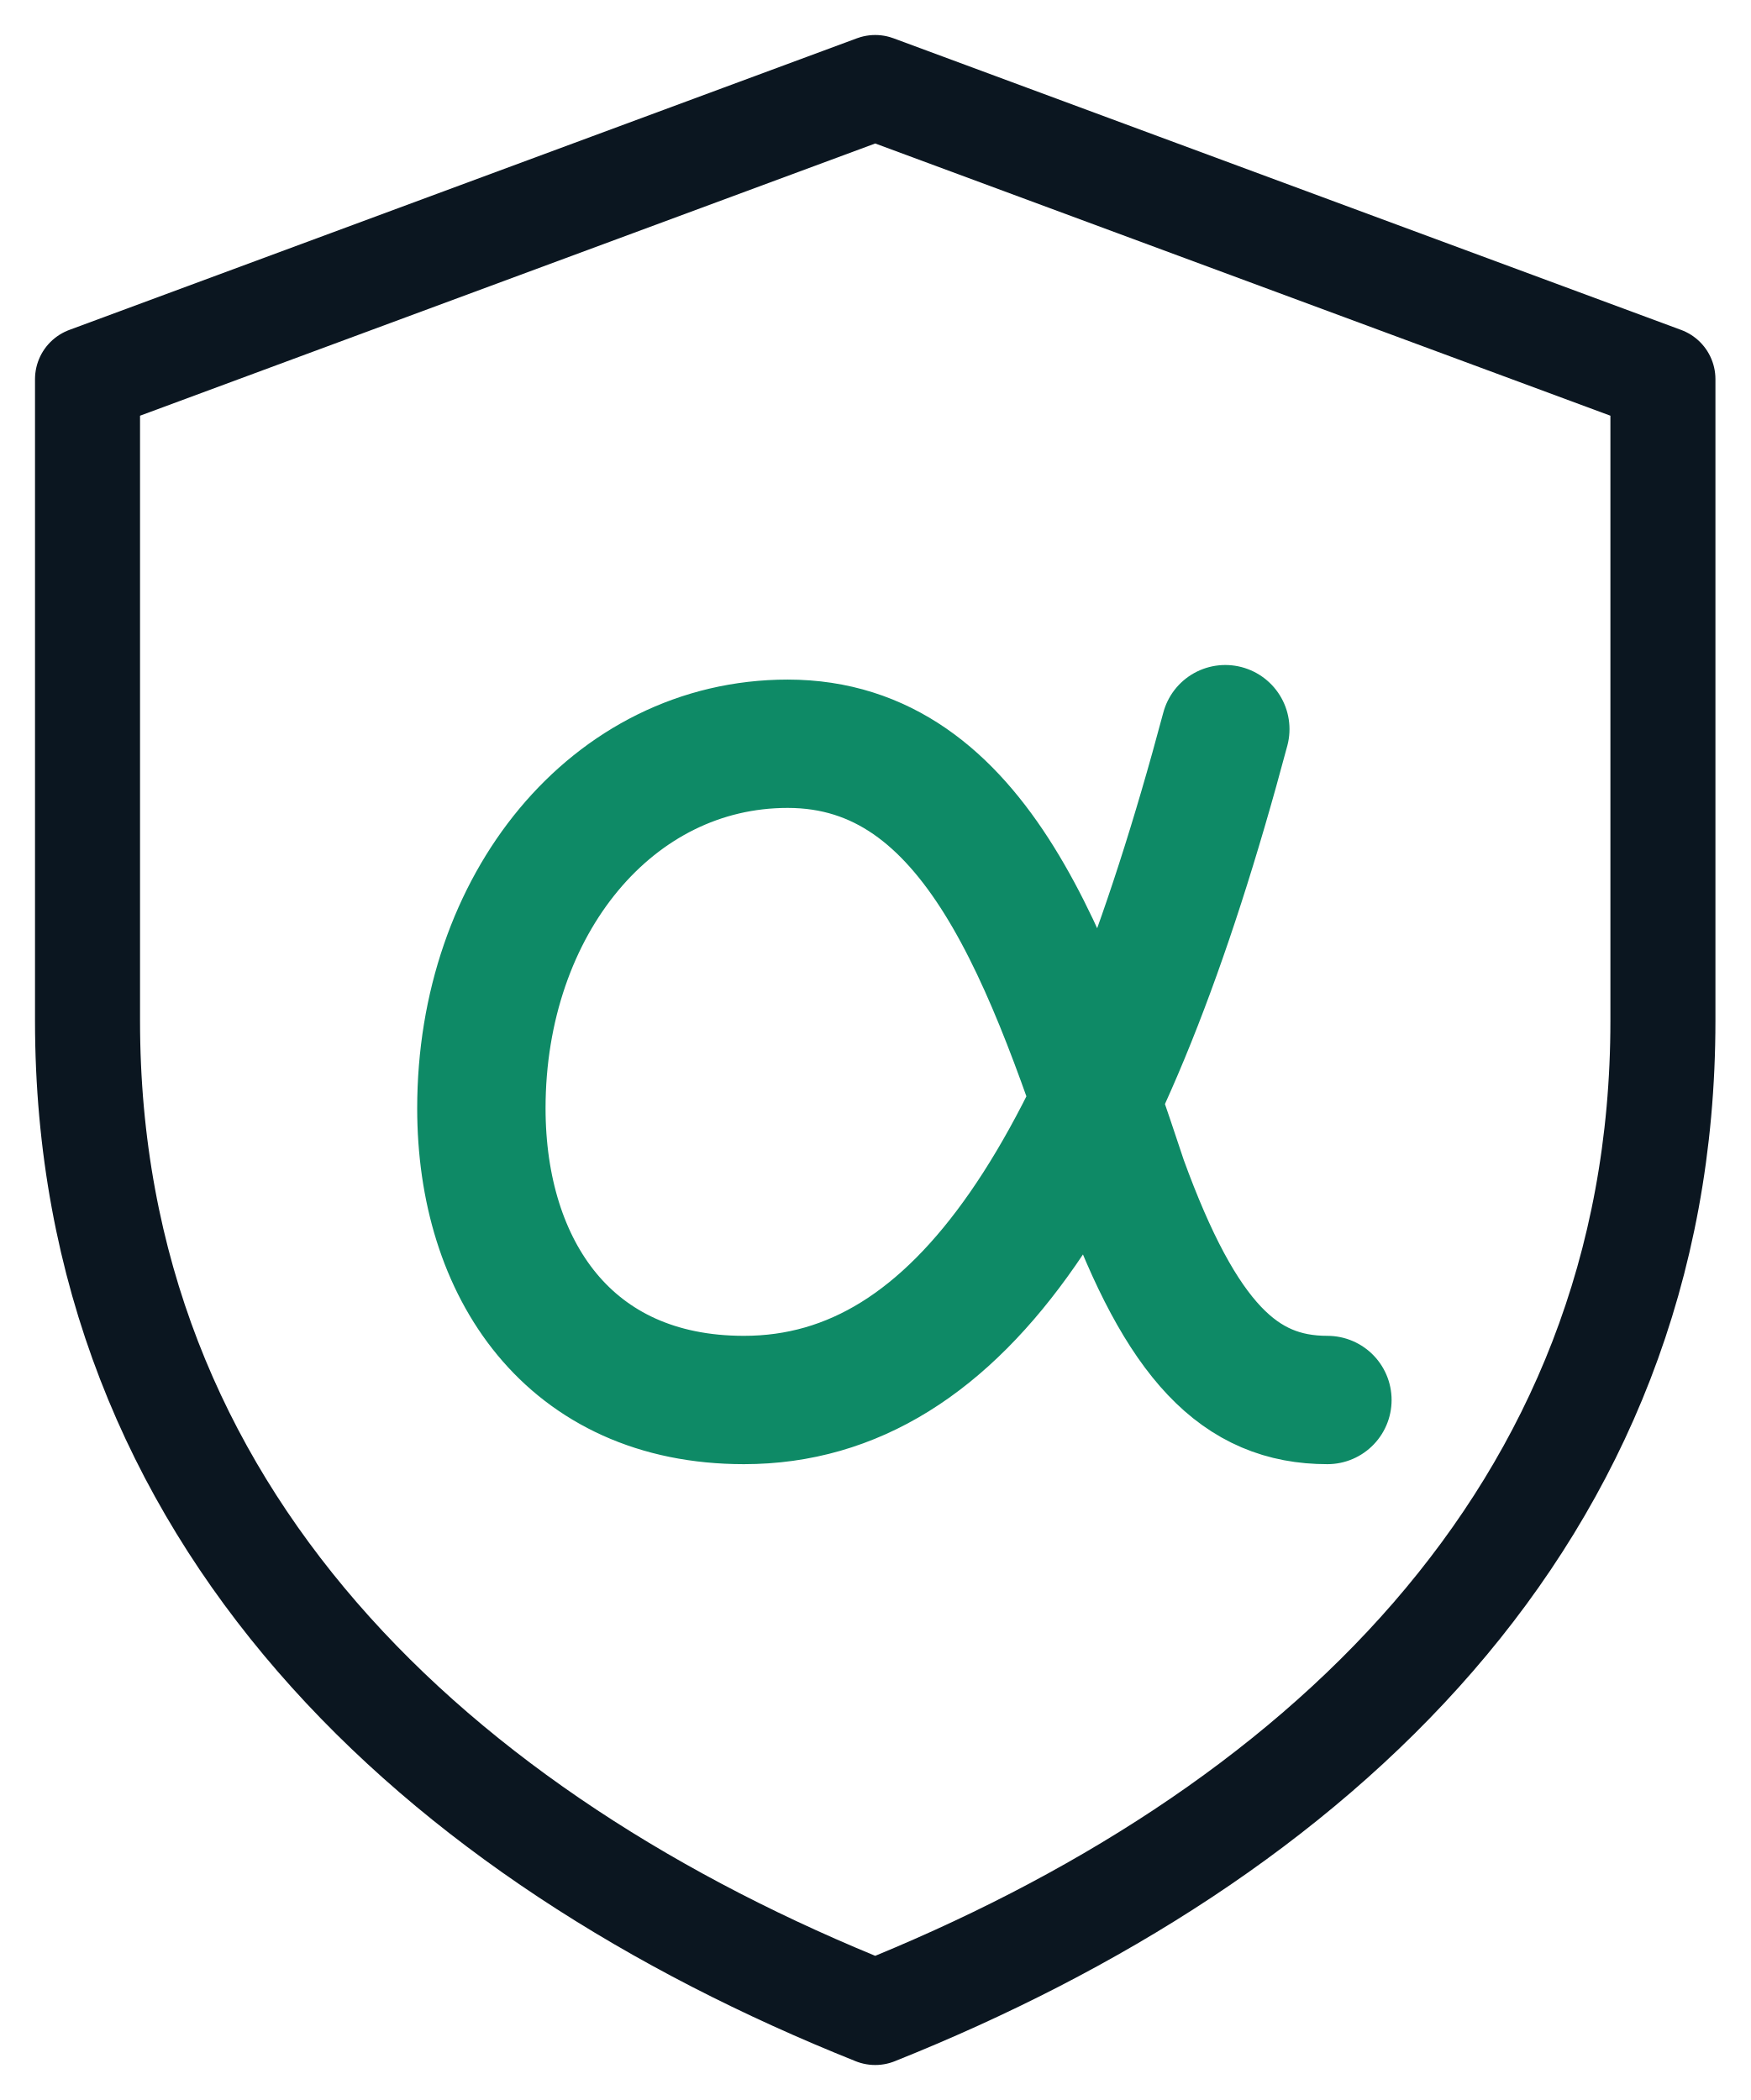
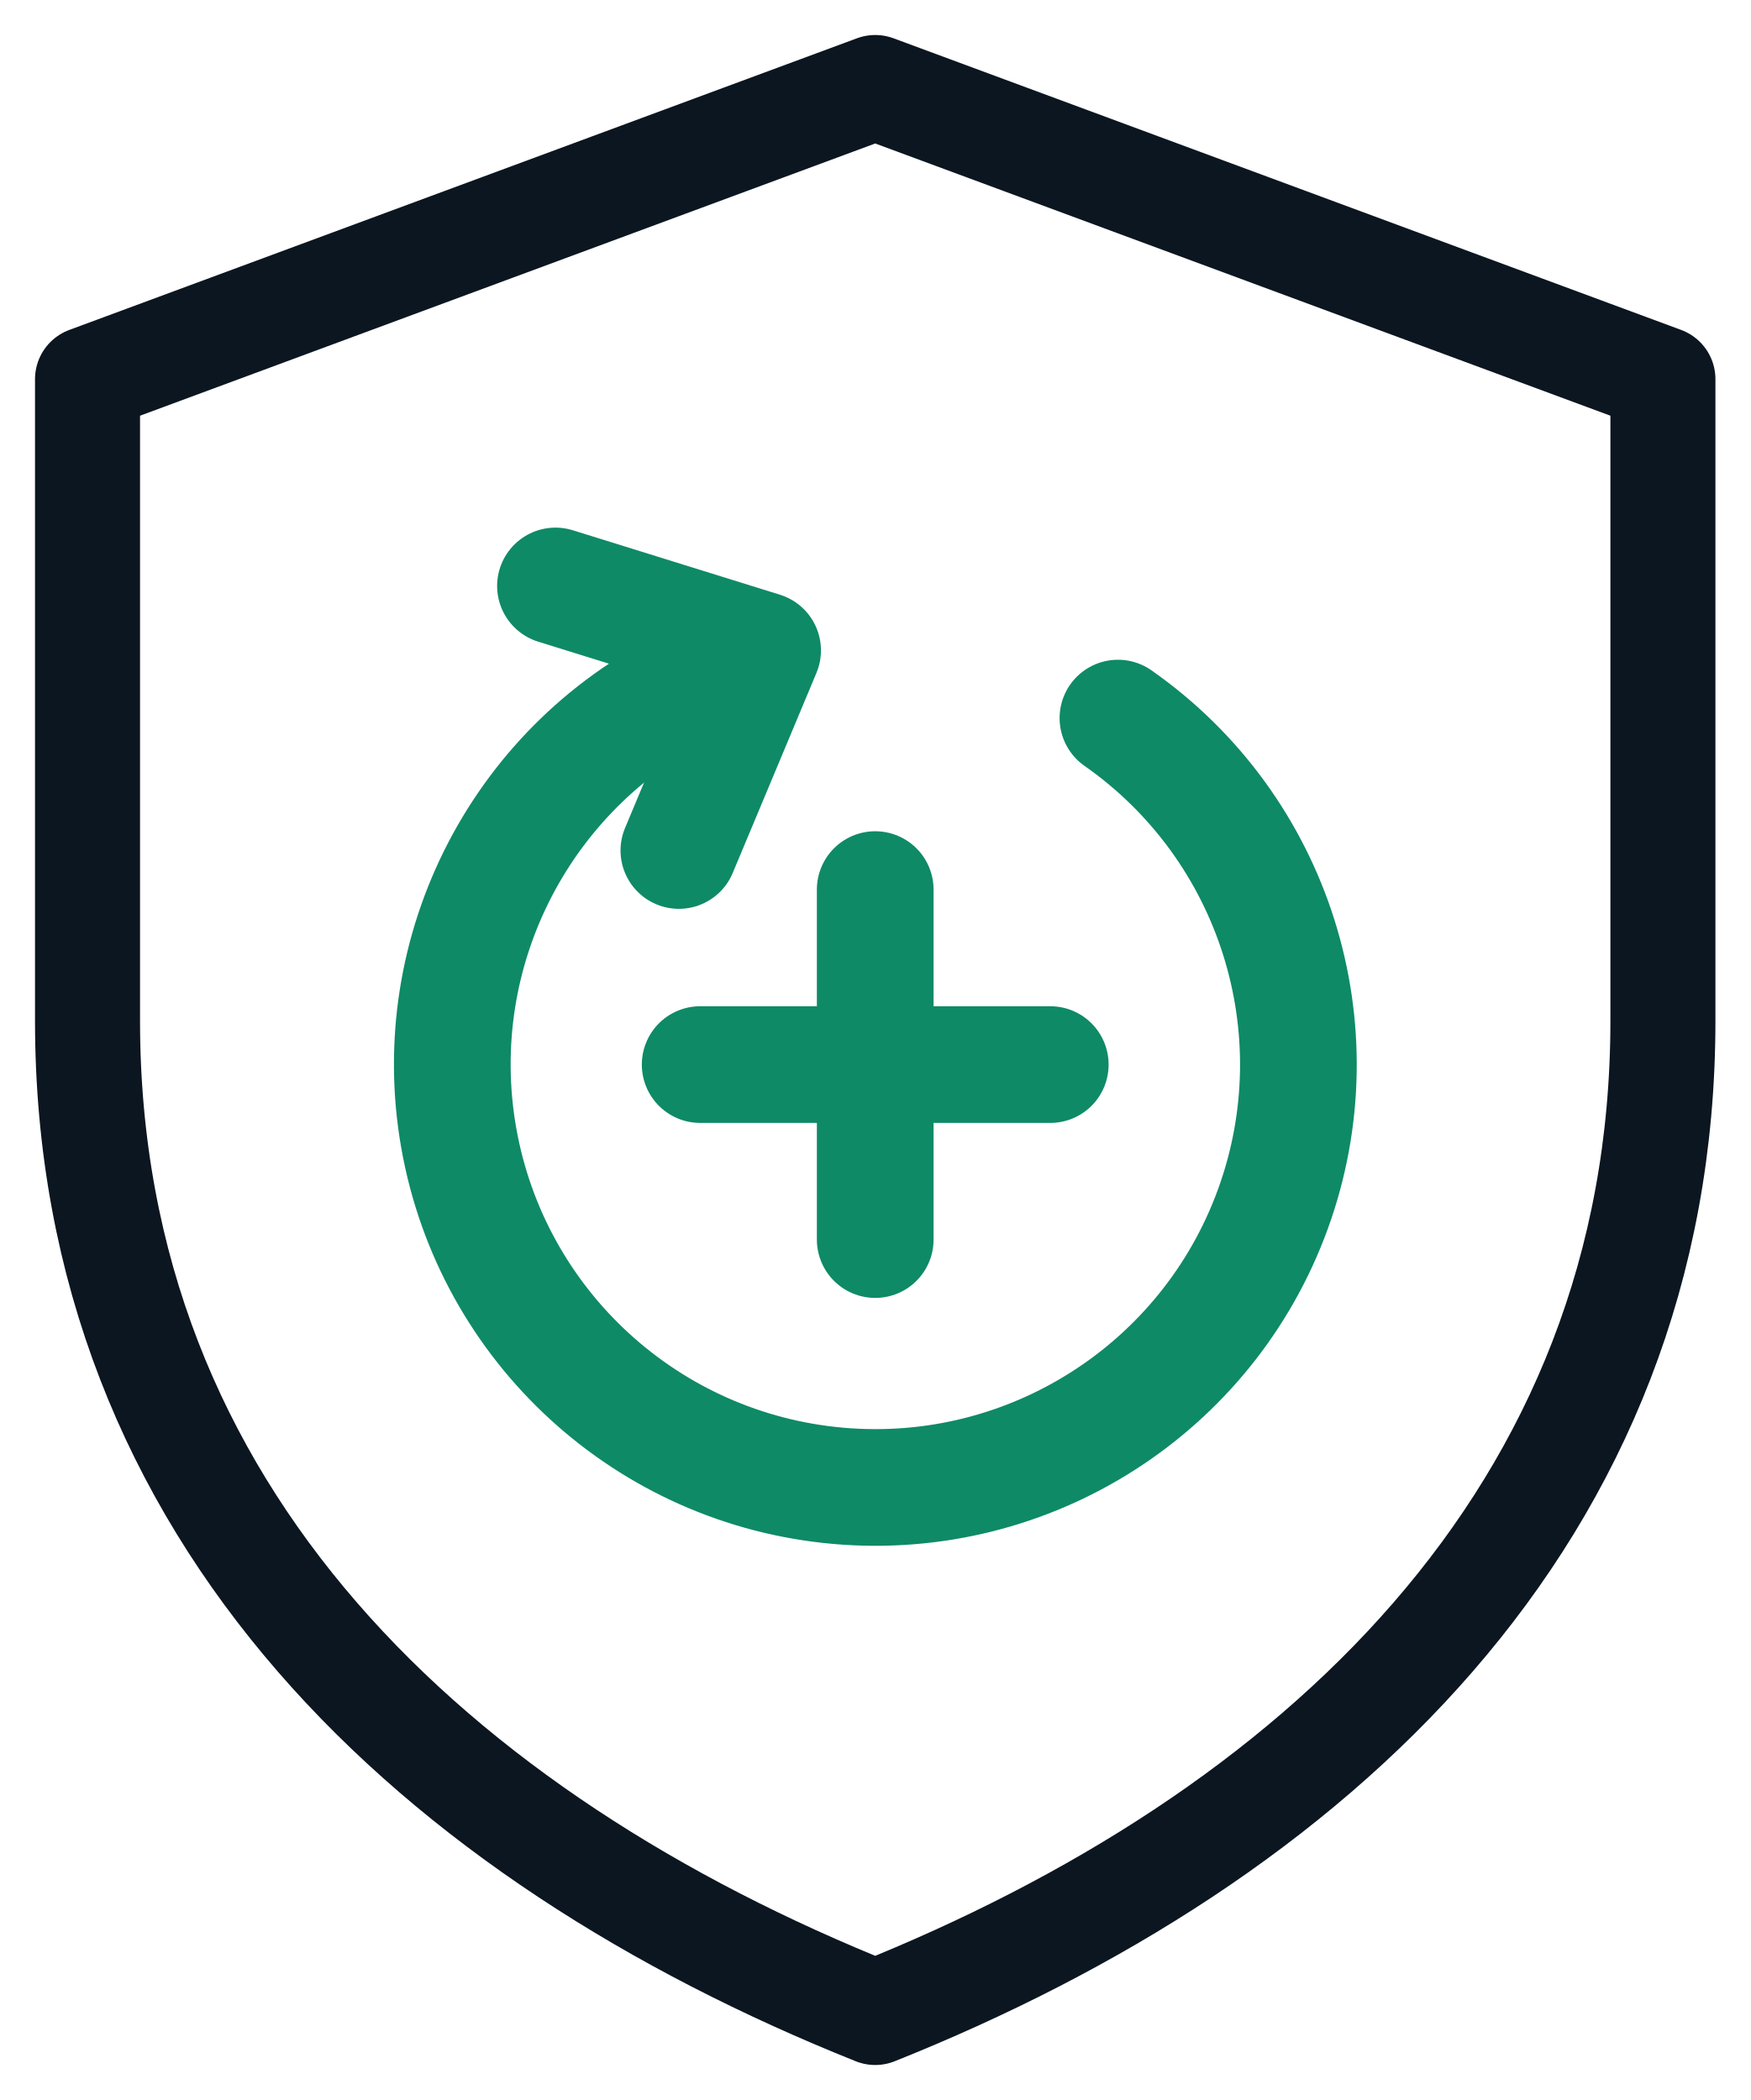
<svg xmlns="http://www.w3.org/2000/svg" viewBox="2 0 60 72">
  <style>
    .shield { stroke: #0B1620; }
    @media (prefers-color-scheme: dark) { .shield { stroke: #E2E8F0; } }
  </style>
  <path class="shield" d="M32 3 L59 13 V35 C59 52 47 63 32 69 C17 63 5 52 5 35 V13 Z" fill="none" stroke-width="3.6" stroke-linejoin="round" />
-   <path d="M44 25 C40 40 35 48 27.5 48 C21.5 48 18.5 43.5 18.5 38 C18.5 31 23 25.5 29 25.5 C35.5 25.5 38 33 40.5 40.5 C42.5 46 44.5 48 47.5 48" fill="none" stroke="#0E8A66" stroke-width="4.4" stroke-linecap="round" stroke-linejoin="round" />
+   <g fill="none" stroke="#0E8A66" stroke-width="4" stroke-linecap="round" stroke-linejoin="round">
+     <path d="M40.32 24.62 A14.5 14.5 0 1 1 25.87 23.36" />
+     <path d="M21.04 20.09 L28.14 22.30 L25.27 29.16" />
+     <path d="M32 30.5 V42.5 M26 36.5 H38" />
+   </g>
</svg>
